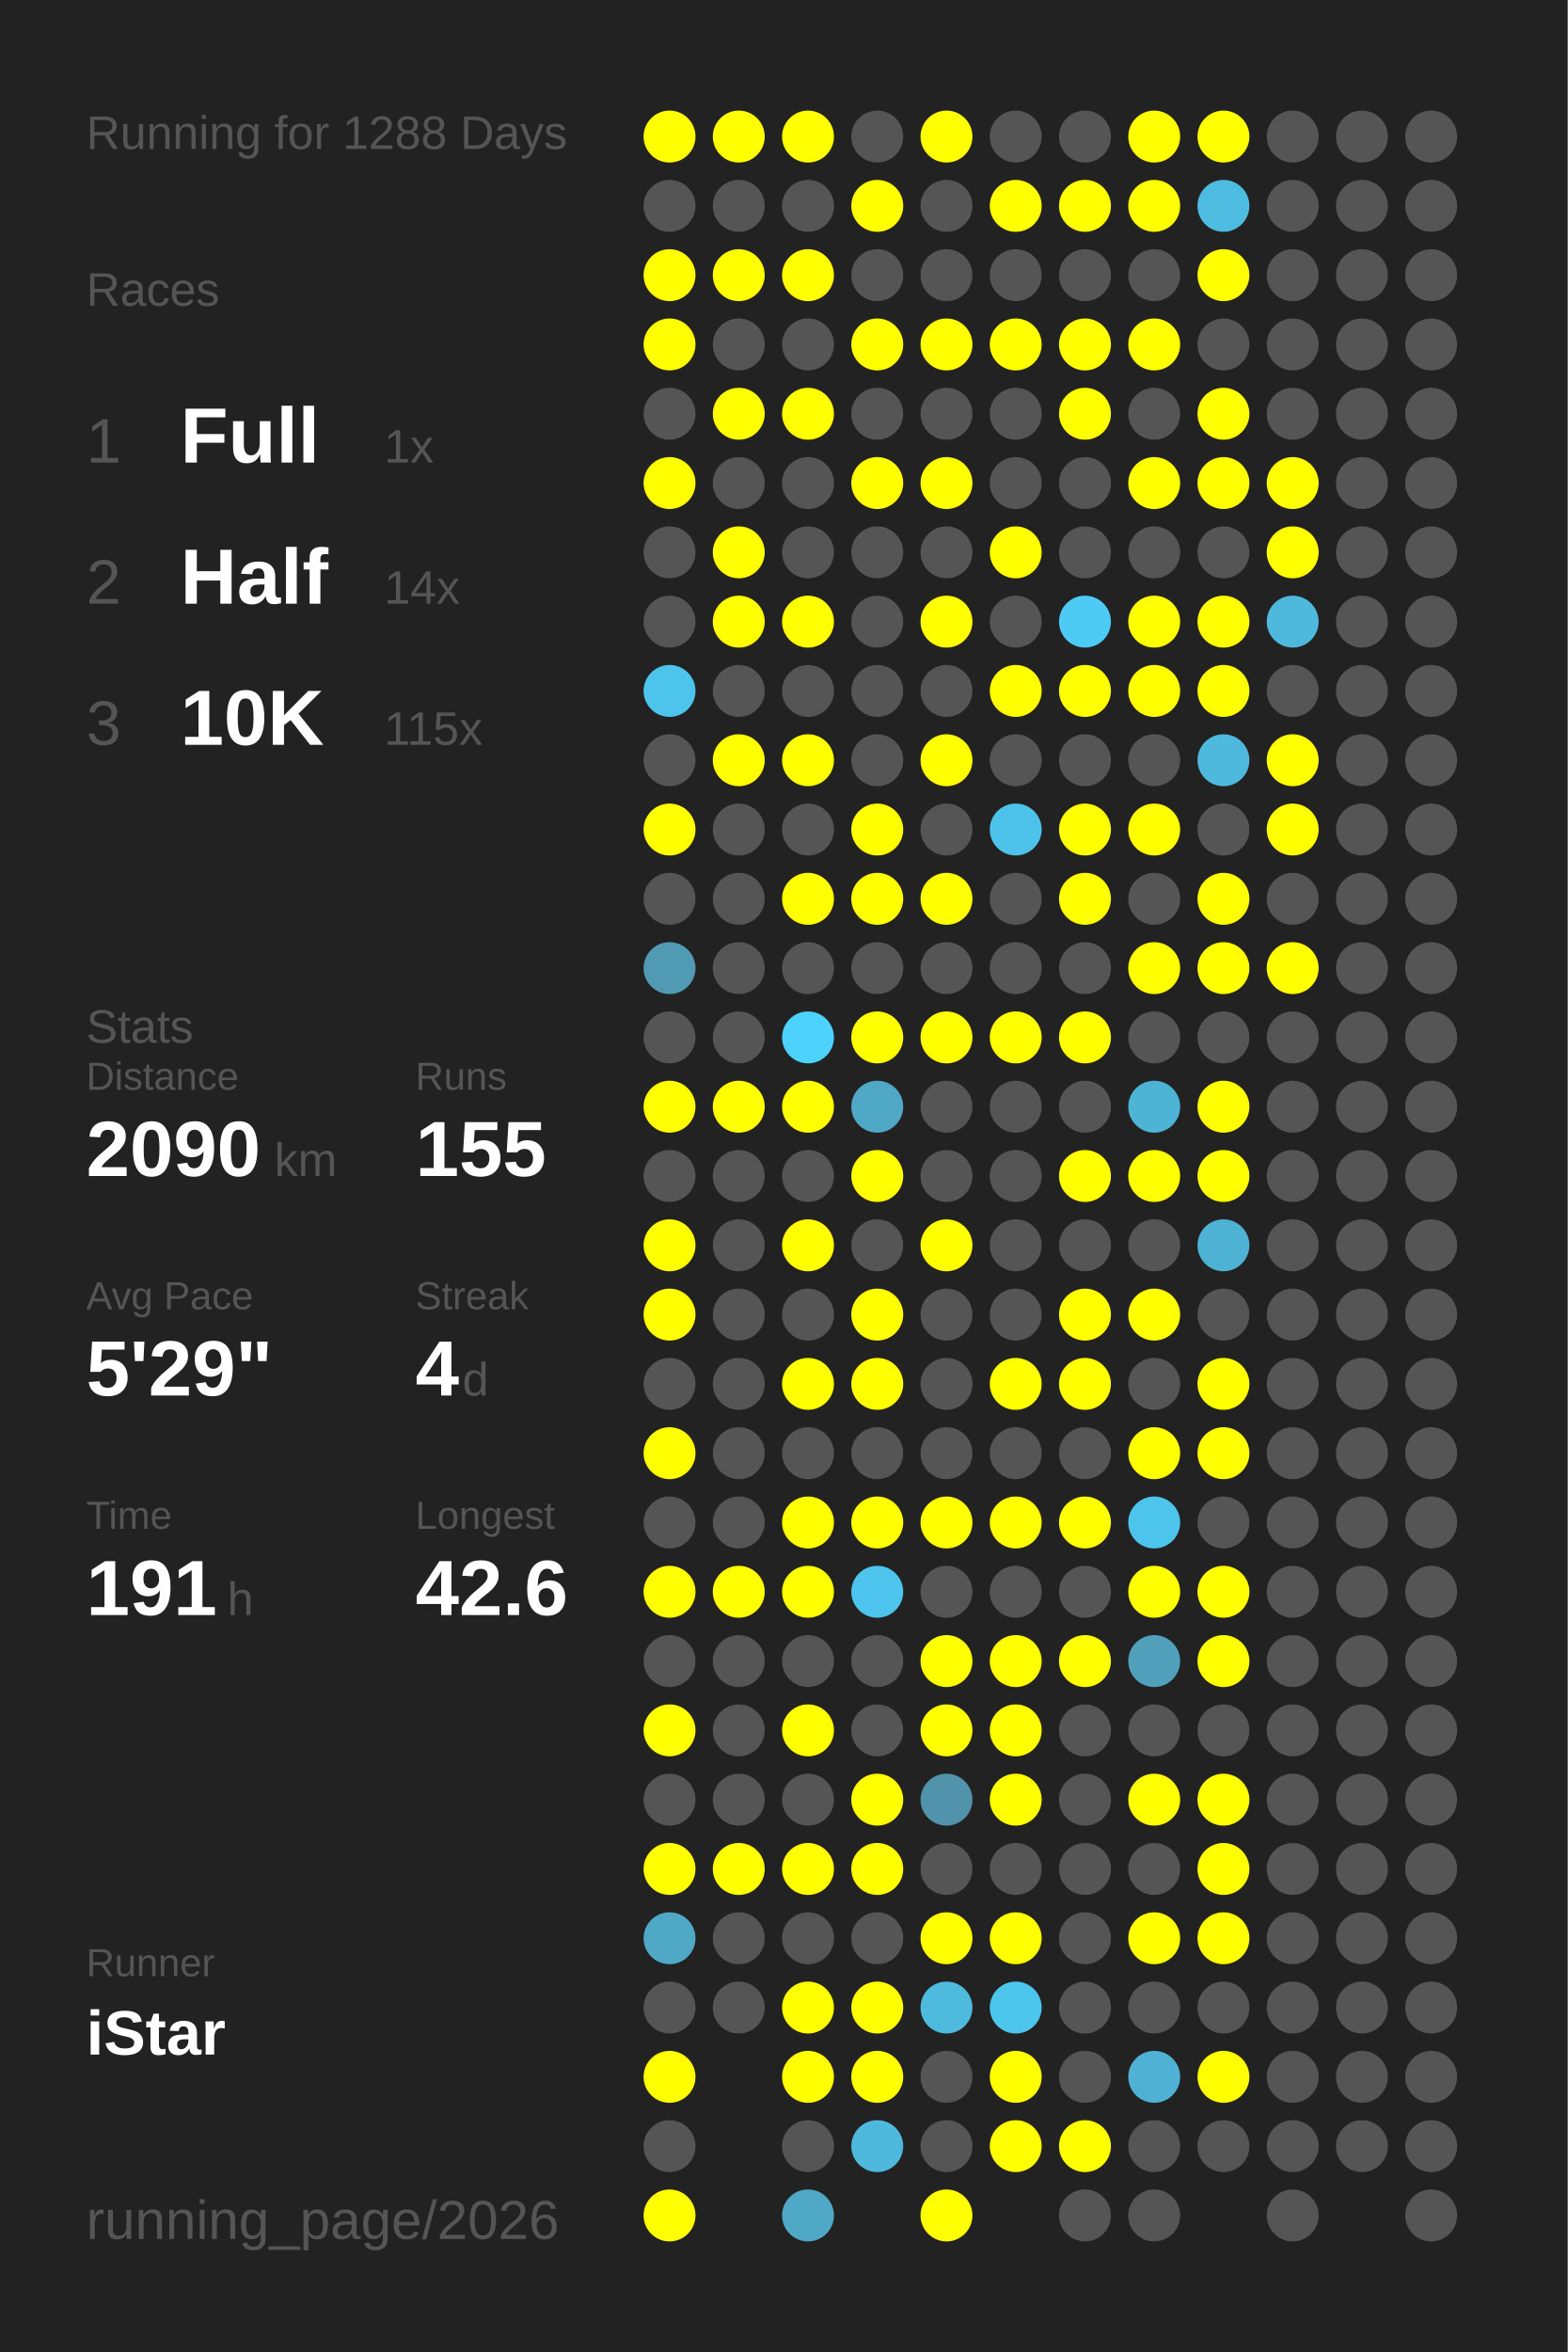
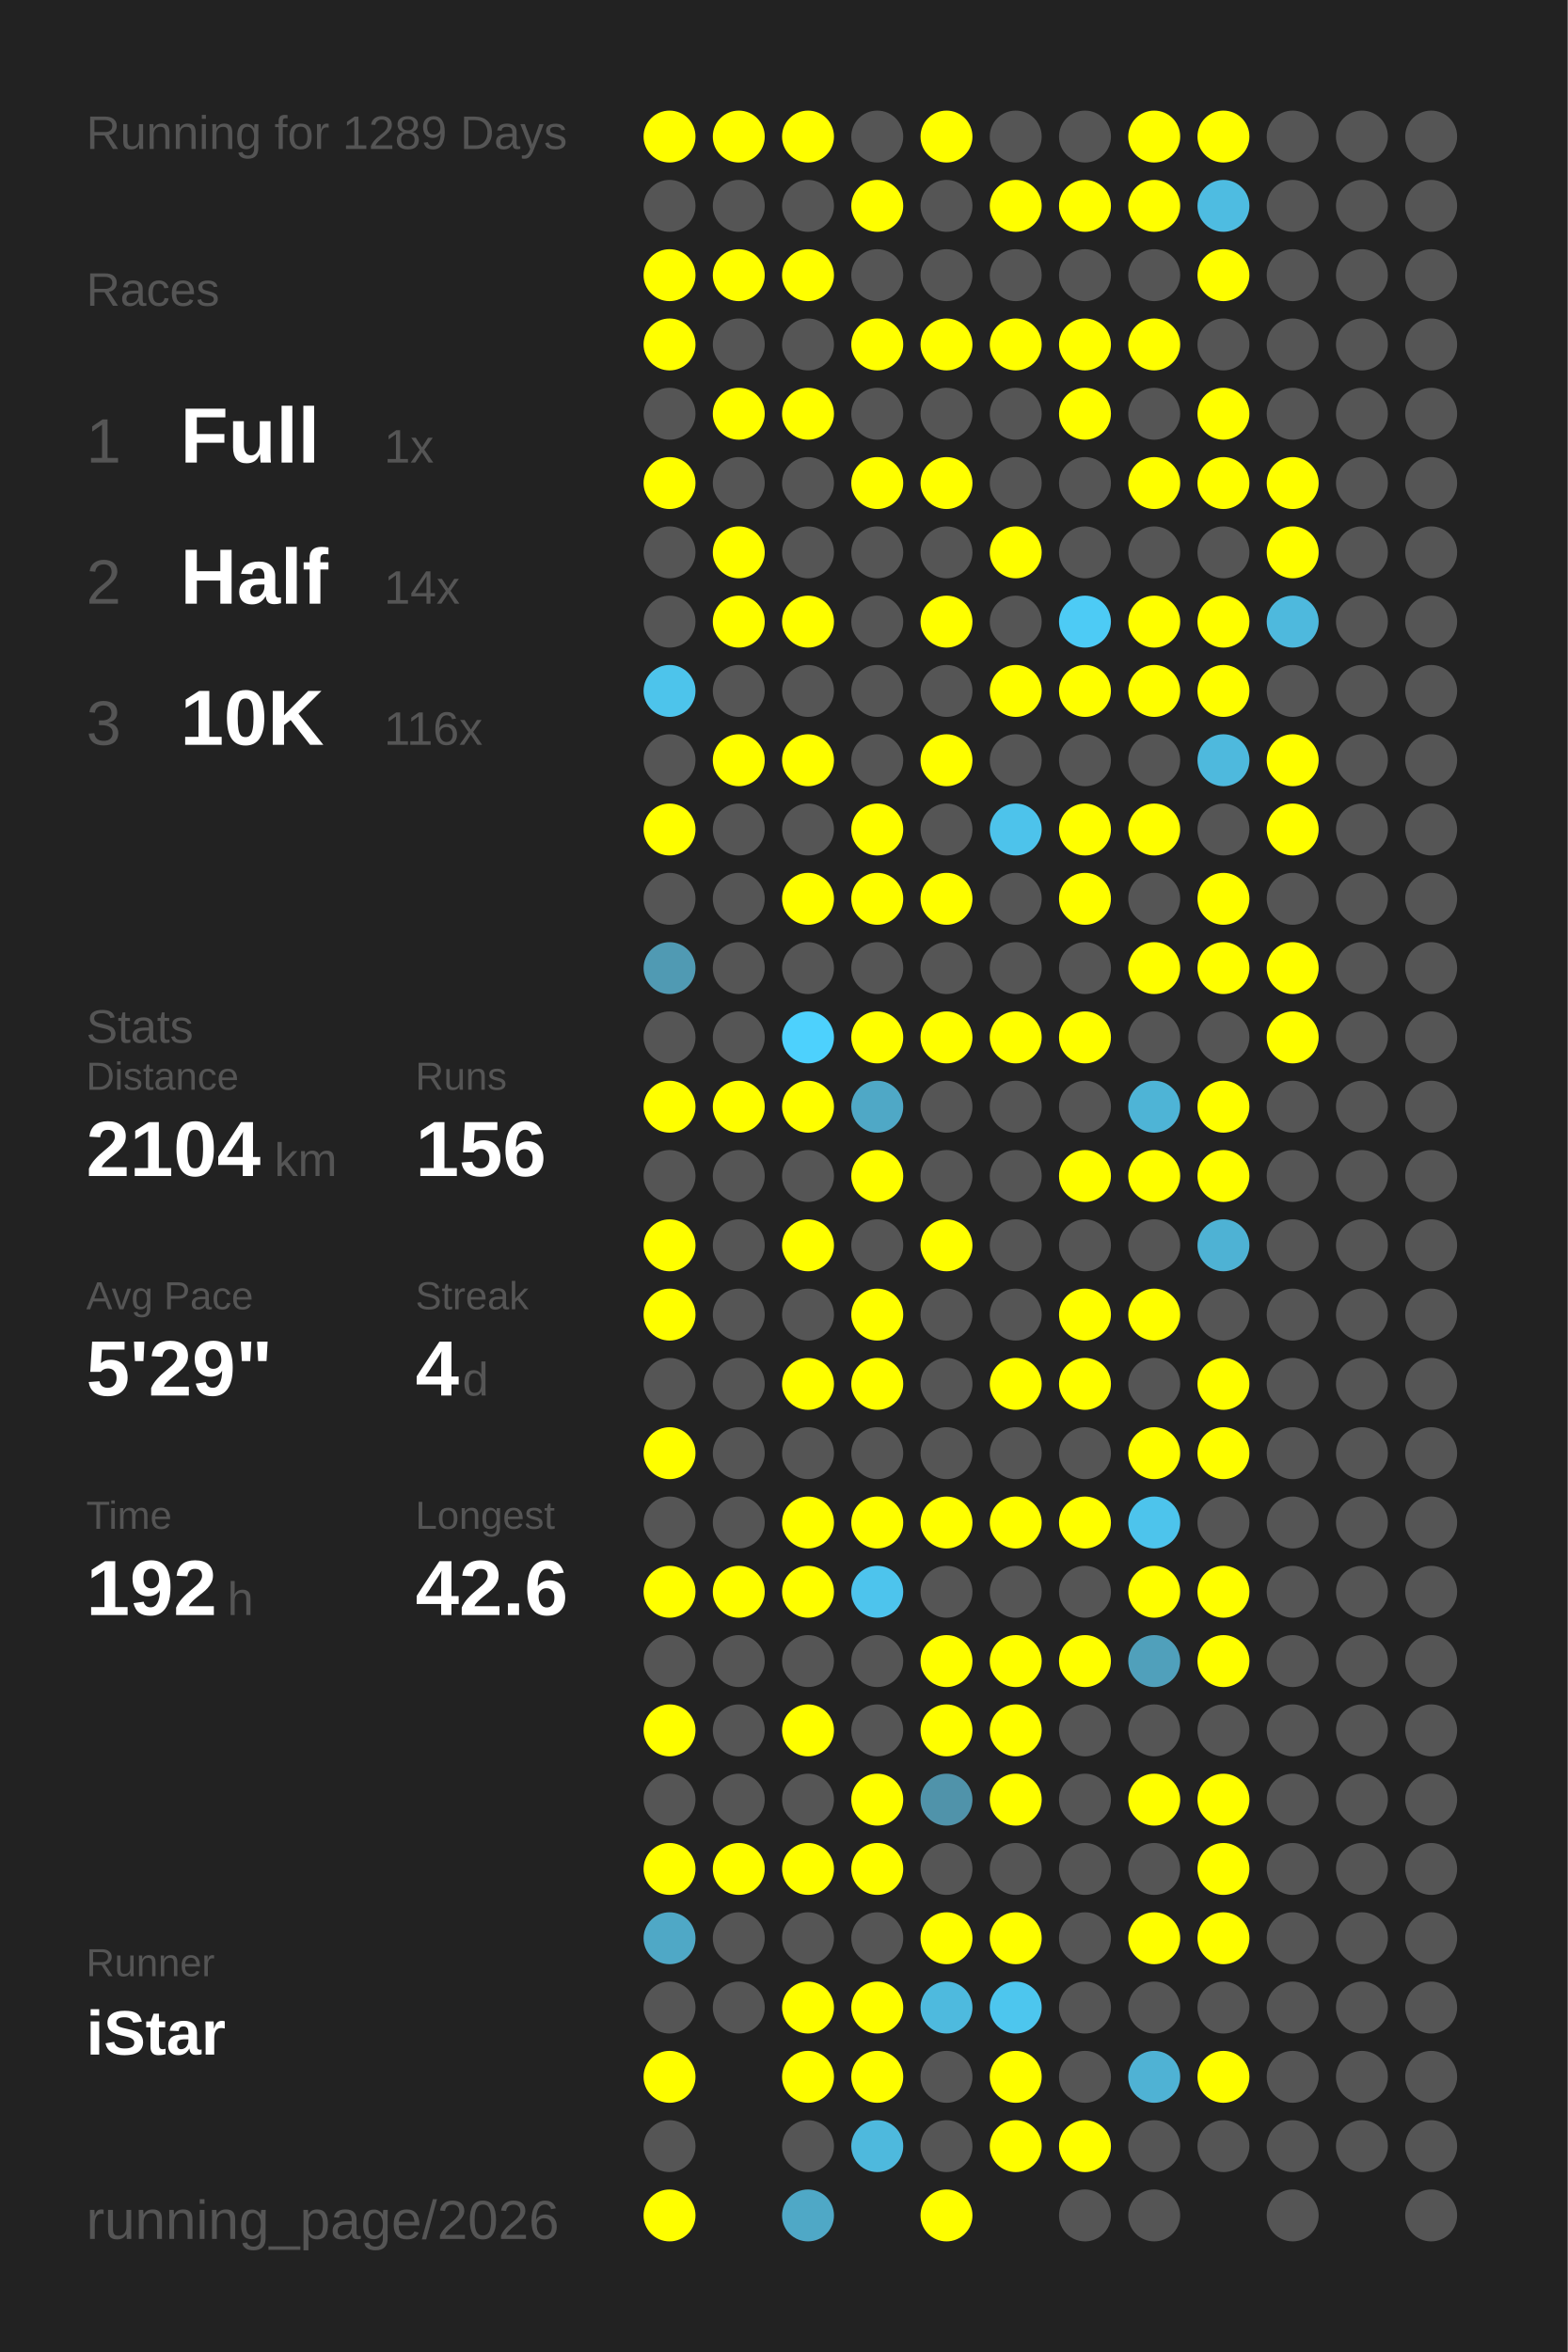
<svg xmlns="http://www.w3.org/2000/svg" baseProfile="full" height="300mm" version="1.1" viewBox="0,0,200,300" width="200mm">
  <defs />
  <rect fill="#222222" height="300" width="200" x="0" y="0" />
-   <text fill="#555555" style="font-size:6px; font-family:Arial;" x="11" y="19">Running for 1288 Days</text>
+   <text fill="#555555" style="font-size:6px; font-family:Arial;" x="11" y="19">Running for 1289 Days</text>
  <text fill="#555555" style="font-size:6px; font-family:Arial;" x="11" y="39">Races</text>
  <text fill="#555555" style="font-size:8px; font-family:Arial;" x="11" y="59">1</text>
  <text fill="#FFFFFF" style="font-size:10px; font-family:Arial; font-weight:bold;" x="23" y="59">Full</text>
  <text fill="#555555" style="font-size:6px; font-family:Arial;" x="49" y="59">1x</text>
  <text fill="#555555" style="font-size:8px; font-family:Arial;" x="11" y="77">2</text>
  <text fill="#FFFFFF" style="font-size:10px; font-family:Arial; font-weight:bold;" x="23" y="77">Half</text>
  <text fill="#555555" style="font-size:6px; font-family:Arial;" x="49" y="77">14x</text>
  <text fill="#555555" style="font-size:8px; font-family:Arial;" x="11" y="95">3</text>
  <text fill="#FFFFFF" style="font-size:10px; font-family:Arial; font-weight:bold;" x="23" y="95">10K</text>
-   <text fill="#555555" style="font-size:6px; font-family:Arial;" x="49" y="95">115x</text>
+   <text fill="#555555" style="font-size:6px; font-family:Arial;" x="49" y="95">116x</text>
  <text fill="#555555" style="font-size:6px; font-family:Arial;" x="11" y="133">Stats</text>
  <text fill="#555555" style="font-size:5px; font-family:Arial;" x="11" y="139">Distance</text>
-   <text fill="#FFFFFF" style="font-size:10px; font-family:Arial; font-weight:bold;" x="11" y="150">2090</text>
+   <text fill="#FFFFFF" style="font-size:10px; font-family:Arial; font-weight:bold;" x="11" y="150">2104</text>
  <text fill="#555555" style="font-size:6px; font-family:Arial;" x="35" y="150">km</text>
  <text fill="#555555" style="font-size:5px; font-family:Arial;" x="53" y="139">Runs</text>
-   <text fill="#FFFFFF" style="font-size:10px; font-family:Arial; font-weight:bold;" x="53" y="150">155</text>
+   <text fill="#FFFFFF" style="font-size:10px; font-family:Arial; font-weight:bold;" x="53" y="150">156</text>
  <text fill="#555555" style="font-size:5px; font-family:Arial;" x="11" y="167">Avg Pace</text>
  <text fill="#FFFFFF" style="font-size:10px; font-family:Arial; font-weight:bold;" x="11" y="178">5'29"</text>
  <text fill="#555555" style="font-size:5px; font-family:Arial;" x="53" y="167">Streak</text>
  <text fill="#FFFFFF" style="font-size:10px; font-family:Arial; font-weight:bold;" x="53" y="178">4</text>
  <text fill="#555555" style="font-size:6px; font-family:Arial;" x="59" y="178">d</text>
  <text fill="#555555" style="font-size:5px; font-family:Arial;" x="11" y="195">Time</text>
-   <text fill="#FFFFFF" style="font-size:10px; font-family:Arial; font-weight:bold;" x="11" y="206">191</text>
+   <text fill="#FFFFFF" style="font-size:10px; font-family:Arial; font-weight:bold;" x="11" y="206">192</text>
  <text fill="#555555" style="font-size:6px; font-family:Arial;" x="29" y="206">h</text>
  <text fill="#555555" style="font-size:5px; font-family:Arial;" x="53" y="195">Longest</text>
  <text fill="#FFFFFF" style="font-size:10px; font-family:Arial; font-weight:bold;" x="53" y="206">42.6</text>
  <text fill="#555555" style="font-size:5px; font-family:Arial;" x="11" y="252.065">Runner</text>
  <text fill="#FFFFFF" style="font-size:8px; font-family:Arial; font-weight:bold;" x="11" y="262.065">iStar</text>
  <text fill="#555555" style="font-size:7px; font-family:Arial;" x="11" y="285.581">running_page/2026</text>
  <circle cx="85.417" cy="17.419" fill="#FFFF00" r="3.312" />
  <circle cx="85.417" cy="26.258" fill="#555555" r="3.312" />
  <circle cx="85.417" cy="35.097" fill="#FFFF00" r="3.312" />
  <circle cx="85.417" cy="43.935" fill="#FFFF00" r="3.312" />
  <circle cx="85.417" cy="52.774" fill="#555555" r="3.312" />
  <circle cx="85.417" cy="61.613" fill="#FFFF00" r="3.312" />
  <circle cx="85.417" cy="70.452" fill="#555555" r="3.312" />
  <circle cx="85.417" cy="79.29" fill="#555555" r="3.312" />
  <circle cx="85.417" cy="88.129" fill="#4dc4eb" r="3.312" />
  <circle cx="85.417" cy="96.968" fill="#555555" r="3.312" />
  <circle cx="85.417" cy="105.806" fill="#FFFF00" r="3.312" />
  <circle cx="85.417" cy="114.645" fill="#555555" r="3.312" />
  <circle cx="85.417" cy="123.484" fill="#509ab3" r="3.312" />
  <circle cx="85.417" cy="132.323" fill="#555555" r="3.312" />
  <circle cx="85.417" cy="141.161" fill="#FFFF00" r="3.312" />
  <circle cx="85.417" cy="150" fill="#555555" r="3.312" />
  <circle cx="85.417" cy="158.839" fill="#FFFF00" r="3.312" />
  <circle cx="85.417" cy="167.677" fill="#FFFF00" r="3.312" />
  <circle cx="85.417" cy="176.516" fill="#555555" r="3.312" />
  <circle cx="85.417" cy="185.355" fill="#FFFF00" r="3.312" />
  <circle cx="85.417" cy="194.194" fill="#555555" r="3.312" />
  <circle cx="85.417" cy="203.032" fill="#FFFF00" r="3.312" />
  <circle cx="85.417" cy="211.871" fill="#555555" r="3.312" />
  <circle cx="85.417" cy="220.71" fill="#FFFF00" r="3.312" />
  <circle cx="85.417" cy="229.548" fill="#555555" r="3.312" />
  <circle cx="85.417" cy="238.387" fill="#FFFF00" r="3.312" />
  <circle cx="85.417" cy="247.226" fill="#4fa8c6" r="3.312" />
  <circle cx="85.417" cy="256.065" fill="#555555" r="3.312" />
  <circle cx="85.417" cy="264.903" fill="#FFFF00" r="3.312" />
  <circle cx="85.417" cy="273.742" fill="#555555" r="3.312" />
  <circle cx="85.417" cy="282.581" fill="#FFFF00" r="3.312" />
  <circle cx="94.25" cy="17.419" fill="#FFFF00" r="3.312" />
  <circle cx="94.25" cy="26.258" fill="#555555" r="3.312" />
  <circle cx="94.25" cy="35.097" fill="#FFFF00" r="3.312" />
  <circle cx="94.25" cy="43.935" fill="#555555" r="3.312" />
  <circle cx="94.25" cy="52.774" fill="#FFFF00" r="3.312" />
  <circle cx="94.25" cy="61.613" fill="#555555" r="3.312" />
  <circle cx="94.25" cy="70.452" fill="#FFFF00" r="3.312" />
  <circle cx="94.25" cy="79.29" fill="#FFFF00" r="3.312" />
  <circle cx="94.25" cy="88.129" fill="#555555" r="3.312" />
  <circle cx="94.25" cy="96.968" fill="#FFFF00" r="3.312" />
  <circle cx="94.25" cy="105.806" fill="#555555" r="3.312" />
  <circle cx="94.25" cy="114.645" fill="#555555" r="3.312" />
  <circle cx="94.25" cy="123.484" fill="#555555" r="3.312" />
  <circle cx="94.25" cy="132.323" fill="#555555" r="3.312" />
  <circle cx="94.25" cy="141.161" fill="#FFFF00" r="3.312" />
  <circle cx="94.25" cy="150" fill="#555555" r="3.312" />
  <circle cx="94.25" cy="158.839" fill="#555555" r="3.312" />
  <circle cx="94.25" cy="167.677" fill="#555555" r="3.312" />
  <circle cx="94.25" cy="176.516" fill="#555555" r="3.312" />
  <circle cx="94.25" cy="185.355" fill="#555555" r="3.312" />
  <circle cx="94.25" cy="194.194" fill="#555555" r="3.312" />
  <circle cx="94.25" cy="203.032" fill="#FFFF00" r="3.312" />
  <circle cx="94.25" cy="211.871" fill="#555555" r="3.312" />
  <circle cx="94.25" cy="220.71" fill="#555555" r="3.312" />
  <circle cx="94.25" cy="229.548" fill="#555555" r="3.312" />
  <circle cx="94.25" cy="238.387" fill="#FFFF00" r="3.312" />
  <circle cx="94.25" cy="247.226" fill="#555555" r="3.312" />
  <circle cx="94.25" cy="256.065" fill="#555555" r="3.312" />
  <circle cx="103.083" cy="17.419" fill="#FFFF00" r="3.312" />
  <circle cx="103.083" cy="26.258" fill="#555555" r="3.312" />
  <circle cx="103.083" cy="35.097" fill="#FFFF00" r="3.312" />
  <circle cx="103.083" cy="43.935" fill="#555555" r="3.312" />
  <circle cx="103.083" cy="52.774" fill="#FFFF00" r="3.312" />
  <circle cx="103.083" cy="61.613" fill="#555555" r="3.312" />
  <circle cx="103.083" cy="70.452" fill="#555555" r="3.312" />
  <circle cx="103.083" cy="79.29" fill="#FFFF00" r="3.312" />
  <circle cx="103.083" cy="88.129" fill="#555555" r="3.312" />
  <circle cx="103.083" cy="96.968" fill="#FFFF00" r="3.312" />
  <circle cx="103.083" cy="105.806" fill="#555555" r="3.312" />
  <circle cx="103.083" cy="114.645" fill="#FFFF00" r="3.312" />
  <circle cx="103.083" cy="123.484" fill="#555555" r="3.312" />
  <circle cx="103.083" cy="132.323" fill="#4dd1fd" r="3.312" />
  <circle cx="103.083" cy="141.161" fill="#FFFF00" r="3.312" />
  <circle cx="103.083" cy="150" fill="#555555" r="3.312" />
  <circle cx="103.083" cy="158.839" fill="#FFFF00" r="3.312" />
  <circle cx="103.083" cy="167.677" fill="#555555" r="3.312" />
  <circle cx="103.083" cy="176.516" fill="#FFFF00" r="3.312" />
  <circle cx="103.083" cy="185.355" fill="#555555" r="3.312" />
  <circle cx="103.083" cy="194.194" fill="#FFFF00" r="3.312" />
  <circle cx="103.083" cy="203.032" fill="#FFFF00" r="3.312" />
  <circle cx="103.083" cy="211.871" fill="#555555" r="3.312" />
  <circle cx="103.083" cy="220.71" fill="#FFFF00" r="3.312" />
  <circle cx="103.083" cy="229.548" fill="#555555" r="3.312" />
  <circle cx="103.083" cy="238.387" fill="#FFFF00" r="3.312" />
  <circle cx="103.083" cy="247.226" fill="#555555" r="3.312" />
  <circle cx="103.083" cy="256.065" fill="#FFFF00" r="3.312" />
  <circle cx="103.083" cy="264.903" fill="#FFFF00" r="3.312" />
  <circle cx="103.083" cy="273.742" fill="#555555" r="3.312" />
  <circle cx="103.083" cy="282.581" fill="#4fa8c6" r="3.312" />
  <circle cx="111.917" cy="17.419" fill="#555555" r="3.312" />
  <circle cx="111.917" cy="26.258" fill="#FFFF00" r="3.312" />
  <circle cx="111.917" cy="35.097" fill="#555555" r="3.312" />
  <circle cx="111.917" cy="43.935" fill="#FFFF00" r="3.312" />
  <circle cx="111.917" cy="52.774" fill="#555555" r="3.312" />
  <circle cx="111.917" cy="61.613" fill="#FFFF00" r="3.312" />
  <circle cx="111.917" cy="70.452" fill="#555555" r="3.312" />
  <circle cx="111.917" cy="79.29" fill="#555555" r="3.312" />
  <circle cx="111.917" cy="88.129" fill="#555555" r="3.312" />
  <circle cx="111.917" cy="96.968" fill="#555555" r="3.312" />
  <circle cx="111.917" cy="105.806" fill="#FFFF00" r="3.312" />
  <circle cx="111.917" cy="114.645" fill="#FFFF00" r="3.312" />
  <circle cx="111.917" cy="123.484" fill="#555555" r="3.312" />
  <circle cx="111.917" cy="132.323" fill="#FFFF00" r="3.312" />
  <circle cx="111.917" cy="141.161" fill="#4fa8c6" r="3.312" />
  <circle cx="111.917" cy="150" fill="#FFFF00" r="3.312" />
  <circle cx="111.917" cy="158.839" fill="#555555" r="3.312" />
  <circle cx="111.917" cy="167.677" fill="#FFFF00" r="3.312" />
  <circle cx="111.917" cy="176.516" fill="#FFFF00" r="3.312" />
  <circle cx="111.917" cy="185.355" fill="#555555" r="3.312" />
  <circle cx="111.917" cy="194.194" fill="#FFFF00" r="3.312" />
  <circle cx="111.917" cy="203.032" fill="#4dc4ed" r="3.312" />
  <circle cx="111.917" cy="211.871" fill="#555555" r="3.312" />
  <circle cx="111.917" cy="220.71" fill="#555555" r="3.312" />
  <circle cx="111.917" cy="229.548" fill="#FFFF00" r="3.312" />
  <circle cx="111.917" cy="238.387" fill="#FFFF00" r="3.312" />
  <circle cx="111.917" cy="247.226" fill="#555555" r="3.312" />
  <circle cx="111.917" cy="256.065" fill="#FFFF00" r="3.312" />
  <circle cx="111.917" cy="264.903" fill="#FFFF00" r="3.312" />
  <circle cx="111.917" cy="273.742" fill="#4eb9dd" r="3.312" />
  <circle cx="120.75" cy="17.419" fill="#FFFF00" r="3.312" />
  <circle cx="120.75" cy="26.258" fill="#555555" r="3.312" />
  <circle cx="120.75" cy="35.097" fill="#555555" r="3.312" />
  <circle cx="120.75" cy="43.935" fill="#FFFF00" r="3.312" />
  <circle cx="120.75" cy="52.774" fill="#555555" r="3.312" />
  <circle cx="120.75" cy="61.613" fill="#FFFF00" r="3.312" />
  <circle cx="120.75" cy="70.452" fill="#555555" r="3.312" />
  <circle cx="120.75" cy="79.29" fill="#FFFF00" r="3.312" />
  <circle cx="120.75" cy="88.129" fill="#555555" r="3.312" />
  <circle cx="120.75" cy="96.968" fill="#FFFF00" r="3.312" />
  <circle cx="120.75" cy="105.806" fill="#555555" r="3.312" />
  <circle cx="120.75" cy="114.645" fill="#FFFF00" r="3.312" />
  <circle cx="120.75" cy="123.484" fill="#555555" r="3.312" />
  <circle cx="120.75" cy="132.323" fill="#FFFF00" r="3.312" />
  <circle cx="120.75" cy="141.161" fill="#555555" r="3.312" />
  <circle cx="120.75" cy="150" fill="#555555" r="3.312" />
  <circle cx="120.75" cy="158.839" fill="#FFFF00" r="3.312" />
  <circle cx="120.75" cy="167.677" fill="#555555" r="3.312" />
  <circle cx="120.75" cy="176.516" fill="#555555" r="3.312" />
  <circle cx="120.75" cy="185.355" fill="#555555" r="3.312" />
  <circle cx="120.75" cy="194.194" fill="#FFFF00" r="3.312" />
  <circle cx="120.75" cy="203.032" fill="#555555" r="3.312" />
  <circle cx="120.75" cy="211.871" fill="#FFFF00" r="3.312" />
  <circle cx="120.75" cy="220.71" fill="#FFFF00" r="3.312" />
  <circle cx="120.75" cy="229.548" fill="#5093aa" r="3.312" />
  <circle cx="120.75" cy="238.387" fill="#555555" r="3.312" />
  <circle cx="120.75" cy="247.226" fill="#FFFF00" r="3.312" />
  <circle cx="120.75" cy="256.065" fill="#4ebade" r="3.312" />
  <circle cx="120.75" cy="264.903" fill="#555555" r="3.312" />
  <circle cx="120.75" cy="273.742" fill="#555555" r="3.312" />
  <circle cx="120.75" cy="282.581" fill="#FFFF00" r="3.312" />
  <circle cx="129.583" cy="17.419" fill="#555555" r="3.312" />
  <circle cx="129.583" cy="26.258" fill="#FFFF00" r="3.312" />
  <circle cx="129.583" cy="35.097" fill="#555555" r="3.312" />
  <circle cx="129.583" cy="43.935" fill="#FFFF00" r="3.312" />
  <circle cx="129.583" cy="52.774" fill="#555555" r="3.312" />
  <circle cx="129.583" cy="61.613" fill="#555555" r="3.312" />
  <circle cx="129.583" cy="70.452" fill="#FFFF00" r="3.312" />
  <circle cx="129.583" cy="79.29" fill="#555555" r="3.312" />
  <circle cx="129.583" cy="88.129" fill="#FFFF00" r="3.312" />
  <circle cx="129.583" cy="96.968" fill="#555555" r="3.312" />
  <circle cx="129.583" cy="105.806" fill="#4dc3eb" r="3.312" />
  <circle cx="129.583" cy="114.645" fill="#555555" r="3.312" />
  <circle cx="129.583" cy="123.484" fill="#555555" r="3.312" />
  <circle cx="129.583" cy="132.323" fill="#FFFF00" r="3.312" />
  <circle cx="129.583" cy="141.161" fill="#555555" r="3.312" />
  <circle cx="129.583" cy="150" fill="#555555" r="3.312" />
  <circle cx="129.583" cy="158.839" fill="#555555" r="3.312" />
  <circle cx="129.583" cy="167.677" fill="#555555" r="3.312" />
  <circle cx="129.583" cy="176.516" fill="#FFFF00" r="3.312" />
  <circle cx="129.583" cy="185.355" fill="#555555" r="3.312" />
  <circle cx="129.583" cy="194.194" fill="#FFFF00" r="3.312" />
  <circle cx="129.583" cy="203.032" fill="#555555" r="3.312" />
  <circle cx="129.583" cy="211.871" fill="#FFFF00" r="3.312" />
  <circle cx="129.583" cy="220.71" fill="#FFFF00" r="3.312" />
  <circle cx="129.583" cy="229.548" fill="#FFFF00" r="3.312" />
  <circle cx="129.583" cy="238.387" fill="#555555" r="3.312" />
  <circle cx="129.583" cy="247.226" fill="#FFFF00" r="3.312" />
  <circle cx="129.583" cy="256.065" fill="#4dc6ee" r="3.312" />
  <circle cx="129.583" cy="264.903" fill="#FFFF00" r="3.312" />
  <circle cx="129.583" cy="273.742" fill="#FFFF00" r="3.312" />
  <circle cx="138.417" cy="17.419" fill="#555555" r="3.312" />
  <circle cx="138.417" cy="26.258" fill="#FFFF00" r="3.312" />
  <circle cx="138.417" cy="35.097" fill="#555555" r="3.312" />
  <circle cx="138.417" cy="43.935" fill="#FFFF00" r="3.312" />
  <circle cx="138.417" cy="52.774" fill="#FFFF00" r="3.312" />
  <circle cx="138.417" cy="61.613" fill="#555555" r="3.312" />
  <circle cx="138.417" cy="70.452" fill="#555555" r="3.312" />
  <circle cx="138.417" cy="79.29" fill="#4dcbf5" r="3.312" />
  <circle cx="138.417" cy="88.129" fill="#FFFF00" r="3.312" />
  <circle cx="138.417" cy="96.968" fill="#555555" r="3.312" />
  <circle cx="138.417" cy="105.806" fill="#FFFF00" r="3.312" />
  <circle cx="138.417" cy="114.645" fill="#FFFF00" r="3.312" />
  <circle cx="138.417" cy="123.484" fill="#555555" r="3.312" />
  <circle cx="138.417" cy="132.323" fill="#FFFF00" r="3.312" />
  <circle cx="138.417" cy="141.161" fill="#555555" r="3.312" />
  <circle cx="138.417" cy="150" fill="#FFFF00" r="3.312" />
  <circle cx="138.417" cy="158.839" fill="#555555" r="3.312" />
  <circle cx="138.417" cy="167.677" fill="#FFFF00" r="3.312" />
  <circle cx="138.417" cy="176.516" fill="#FFFF00" r="3.312" />
  <circle cx="138.417" cy="185.355" fill="#555555" r="3.312" />
  <circle cx="138.417" cy="194.194" fill="#FFFF00" r="3.312" />
  <circle cx="138.417" cy="203.032" fill="#555555" r="3.312" />
  <circle cx="138.417" cy="211.871" fill="#FFFF00" r="3.312" />
  <circle cx="138.417" cy="220.71" fill="#555555" r="3.312" />
  <circle cx="138.417" cy="229.548" fill="#555555" r="3.312" />
  <circle cx="138.417" cy="238.387" fill="#555555" r="3.312" />
  <circle cx="138.417" cy="247.226" fill="#555555" r="3.312" />
  <circle cx="138.417" cy="256.065" fill="#555555" r="3.312" />
  <circle cx="138.417" cy="264.903" fill="#555555" r="3.312" />
  <circle cx="138.417" cy="273.742" fill="#FFFF00" r="3.312" />
  <circle cx="138.417" cy="282.581" fill="#555555" r="3.312" />
  <circle cx="147.25" cy="17.419" fill="#FFFF00" r="3.312" />
  <circle cx="147.25" cy="26.258" fill="#FFFF00" r="3.312" />
  <circle cx="147.25" cy="35.097" fill="#555555" r="3.312" />
  <circle cx="147.25" cy="43.935" fill="#FFFF00" r="3.312" />
  <circle cx="147.25" cy="52.774" fill="#555555" r="3.312" />
  <circle cx="147.25" cy="61.613" fill="#FFFF00" r="3.312" />
  <circle cx="147.25" cy="70.452" fill="#555555" r="3.312" />
  <circle cx="147.25" cy="79.29" fill="#FFFF00" r="3.312" />
  <circle cx="147.25" cy="88.129" fill="#FFFF00" r="3.312" />
  <circle cx="147.25" cy="96.968" fill="#555555" r="3.312" />
  <circle cx="147.25" cy="105.806" fill="#FFFF00" r="3.312" />
  <circle cx="147.25" cy="114.645" fill="#555555" r="3.312" />
  <circle cx="147.25" cy="123.484" fill="#FFFF00" r="3.312" />
  <circle cx="147.25" cy="132.323" fill="#555555" r="3.312" />
  <circle cx="147.25" cy="141.161" fill="#4eb4d6" r="3.312" />
  <circle cx="147.25" cy="150" fill="#FFFF00" r="3.312" />
  <circle cx="147.25" cy="158.839" fill="#555555" r="3.312" />
  <circle cx="147.25" cy="167.677" fill="#FFFF00" r="3.312" />
  <circle cx="147.25" cy="176.516" fill="#555555" r="3.312" />
  <circle cx="147.25" cy="185.355" fill="#FFFF00" r="3.312" />
  <circle cx="147.25" cy="194.194" fill="#4dc4ec" r="3.312" />
  <circle cx="147.25" cy="203.032" fill="#FFFF00" r="3.312" />
  <circle cx="147.25" cy="211.871" fill="#50a0bb" r="3.312" />
  <circle cx="147.25" cy="220.71" fill="#555555" r="3.312" />
  <circle cx="147.25" cy="229.548" fill="#FFFF00" r="3.312" />
  <circle cx="147.25" cy="238.387" fill="#555555" r="3.312" />
  <circle cx="147.25" cy="247.226" fill="#FFFF00" r="3.312" />
  <circle cx="147.25" cy="256.065" fill="#555555" r="3.312" />
  <circle cx="147.25" cy="264.903" fill="#4fb2d4" r="3.312" />
  <circle cx="147.25" cy="273.742" fill="#555555" r="3.312" />
  <circle cx="147.25" cy="282.581" fill="#555555" r="3.312" />
  <circle cx="156.083" cy="17.419" fill="#FFFF00" r="3.312" />
  <circle cx="156.083" cy="26.258" fill="#4ebce1" r="3.312" />
  <circle cx="156.083" cy="35.097" fill="#FFFF00" r="3.312" />
  <circle cx="156.083" cy="43.935" fill="#555555" r="3.312" />
  <circle cx="156.083" cy="52.774" fill="#FFFF00" r="3.312" />
  <circle cx="156.083" cy="61.613" fill="#FFFF00" r="3.312" />
  <circle cx="156.083" cy="70.452" fill="#555555" r="3.312" />
  <circle cx="156.083" cy="79.29" fill="#FFFF00" r="3.312" />
  <circle cx="156.083" cy="88.129" fill="#FFFF00" r="3.312" />
  <circle cx="156.083" cy="96.968" fill="#4eb9dd" r="3.312" />
  <circle cx="156.083" cy="105.806" fill="#555555" r="3.312" />
  <circle cx="156.083" cy="114.645" fill="#FFFF00" r="3.312" />
  <circle cx="156.083" cy="123.484" fill="#FFFF00" r="3.312" />
  <circle cx="156.083" cy="132.323" fill="#555555" r="3.312" />
  <circle cx="156.083" cy="141.161" fill="#FFFF00" r="3.312" />
  <circle cx="156.083" cy="150" fill="#FFFF00" r="3.312" />
  <circle cx="156.083" cy="158.839" fill="#4eb2d4" r="3.312" />
  <circle cx="156.083" cy="167.677" fill="#555555" r="3.312" />
  <circle cx="156.083" cy="176.516" fill="#FFFF00" r="3.312" />
  <circle cx="156.083" cy="185.355" fill="#FFFF00" r="3.312" />
  <circle cx="156.083" cy="194.194" fill="#555555" r="3.312" />
  <circle cx="156.083" cy="203.032" fill="#FFFF00" r="3.312" />
  <circle cx="156.083" cy="211.871" fill="#FFFF00" r="3.312" />
  <circle cx="156.083" cy="220.71" fill="#555555" r="3.312" />
  <circle cx="156.083" cy="229.548" fill="#FFFF00" r="3.312" />
  <circle cx="156.083" cy="238.387" fill="#FFFF00" r="3.312" />
  <circle cx="156.083" cy="247.226" fill="#FFFF00" r="3.312" />
  <circle cx="156.083" cy="256.065" fill="#555555" r="3.312" />
  <circle cx="156.083" cy="264.903" fill="#FFFF00" r="3.312" />
  <circle cx="156.083" cy="273.742" fill="#555555" r="3.312" />
  <circle cx="164.917" cy="17.419" fill="#555555" r="3.312" />
  <circle cx="164.917" cy="26.258" fill="#555555" r="3.312" />
  <circle cx="164.917" cy="35.097" fill="#555555" r="3.312" />
  <circle cx="164.917" cy="43.935" fill="#555555" r="3.312" />
  <circle cx="164.917" cy="52.774" fill="#555555" r="3.312" />
  <circle cx="164.917" cy="61.613" fill="#FFFF00" r="3.312" />
  <circle cx="164.917" cy="70.452" fill="#FFFF00" r="3.312" />
  <circle cx="164.917" cy="79.29" fill="#4eb9dd" r="3.312" />
  <circle cx="164.917" cy="88.129" fill="#555555" r="3.312" />
  <circle cx="164.917" cy="96.968" fill="#FFFF00" r="3.312" />
  <circle cx="164.917" cy="105.806" fill="#FFFF00" r="3.312" />
  <circle cx="164.917" cy="114.645" fill="#555555" r="3.312" />
  <circle cx="164.917" cy="123.484" fill="#FFFF00" r="3.312" />
-   <circle cx="164.917" cy="132.323" fill="#555555" r="3.312" />
+   <circle cx="164.917" cy="132.323" fill="#FFFF00" r="3.312" />
  <circle cx="164.917" cy="141.161" fill="#555555" r="3.312" />
  <circle cx="164.917" cy="150" fill="#555555" r="3.312" />
  <circle cx="164.917" cy="158.839" fill="#555555" r="3.312" />
  <circle cx="164.917" cy="167.677" fill="#555555" r="3.312" />
  <circle cx="164.917" cy="176.516" fill="#555555" r="3.312" />
  <circle cx="164.917" cy="185.355" fill="#555555" r="3.312" />
  <circle cx="164.917" cy="194.194" fill="#555555" r="3.312" />
  <circle cx="164.917" cy="203.032" fill="#555555" r="3.312" />
  <circle cx="164.917" cy="211.871" fill="#555555" r="3.312" />
  <circle cx="164.917" cy="220.71" fill="#555555" r="3.312" />
  <circle cx="164.917" cy="229.548" fill="#555555" r="3.312" />
  <circle cx="164.917" cy="238.387" fill="#555555" r="3.312" />
  <circle cx="164.917" cy="247.226" fill="#555555" r="3.312" />
  <circle cx="164.917" cy="256.065" fill="#555555" r="3.312" />
  <circle cx="164.917" cy="264.903" fill="#555555" r="3.312" />
  <circle cx="164.917" cy="273.742" fill="#555555" r="3.312" />
  <circle cx="164.917" cy="282.581" fill="#555555" r="3.312" />
  <circle cx="173.75" cy="17.419" fill="#555555" r="3.312" />
  <circle cx="173.75" cy="26.258" fill="#555555" r="3.312" />
  <circle cx="173.75" cy="35.097" fill="#555555" r="3.312" />
  <circle cx="173.75" cy="43.935" fill="#555555" r="3.312" />
  <circle cx="173.75" cy="52.774" fill="#555555" r="3.312" />
  <circle cx="173.75" cy="61.613" fill="#555555" r="3.312" />
  <circle cx="173.75" cy="70.452" fill="#555555" r="3.312" />
  <circle cx="173.75" cy="79.29" fill="#555555" r="3.312" />
  <circle cx="173.75" cy="88.129" fill="#555555" r="3.312" />
  <circle cx="173.75" cy="96.968" fill="#555555" r="3.312" />
  <circle cx="173.75" cy="105.806" fill="#555555" r="3.312" />
  <circle cx="173.75" cy="114.645" fill="#555555" r="3.312" />
  <circle cx="173.75" cy="123.484" fill="#555555" r="3.312" />
  <circle cx="173.75" cy="132.323" fill="#555555" r="3.312" />
  <circle cx="173.75" cy="141.161" fill="#555555" r="3.312" />
  <circle cx="173.75" cy="150" fill="#555555" r="3.312" />
  <circle cx="173.75" cy="158.839" fill="#555555" r="3.312" />
  <circle cx="173.75" cy="167.677" fill="#555555" r="3.312" />
  <circle cx="173.75" cy="176.516" fill="#555555" r="3.312" />
  <circle cx="173.75" cy="185.355" fill="#555555" r="3.312" />
  <circle cx="173.75" cy="194.194" fill="#555555" r="3.312" />
  <circle cx="173.75" cy="203.032" fill="#555555" r="3.312" />
  <circle cx="173.75" cy="211.871" fill="#555555" r="3.312" />
  <circle cx="173.75" cy="220.71" fill="#555555" r="3.312" />
  <circle cx="173.75" cy="229.548" fill="#555555" r="3.312" />
  <circle cx="173.75" cy="238.387" fill="#555555" r="3.312" />
  <circle cx="173.75" cy="247.226" fill="#555555" r="3.312" />
  <circle cx="173.75" cy="256.065" fill="#555555" r="3.312" />
  <circle cx="173.75" cy="264.903" fill="#555555" r="3.312" />
  <circle cx="173.75" cy="273.742" fill="#555555" r="3.312" />
  <circle cx="182.583" cy="17.419" fill="#555555" r="3.312" />
  <circle cx="182.583" cy="26.258" fill="#555555" r="3.312" />
  <circle cx="182.583" cy="35.097" fill="#555555" r="3.312" />
  <circle cx="182.583" cy="43.935" fill="#555555" r="3.312" />
  <circle cx="182.583" cy="52.774" fill="#555555" r="3.312" />
  <circle cx="182.583" cy="61.613" fill="#555555" r="3.312" />
  <circle cx="182.583" cy="70.452" fill="#555555" r="3.312" />
  <circle cx="182.583" cy="79.29" fill="#555555" r="3.312" />
  <circle cx="182.583" cy="88.129" fill="#555555" r="3.312" />
  <circle cx="182.583" cy="96.968" fill="#555555" r="3.312" />
  <circle cx="182.583" cy="105.806" fill="#555555" r="3.312" />
  <circle cx="182.583" cy="114.645" fill="#555555" r="3.312" />
  <circle cx="182.583" cy="123.484" fill="#555555" r="3.312" />
  <circle cx="182.583" cy="132.323" fill="#555555" r="3.312" />
  <circle cx="182.583" cy="141.161" fill="#555555" r="3.312" />
  <circle cx="182.583" cy="150" fill="#555555" r="3.312" />
  <circle cx="182.583" cy="158.839" fill="#555555" r="3.312" />
  <circle cx="182.583" cy="167.677" fill="#555555" r="3.312" />
  <circle cx="182.583" cy="176.516" fill="#555555" r="3.312" />
  <circle cx="182.583" cy="185.355" fill="#555555" r="3.312" />
  <circle cx="182.583" cy="194.194" fill="#555555" r="3.312" />
  <circle cx="182.583" cy="203.032" fill="#555555" r="3.312" />
  <circle cx="182.583" cy="211.871" fill="#555555" r="3.312" />
  <circle cx="182.583" cy="220.71" fill="#555555" r="3.312" />
  <circle cx="182.583" cy="229.548" fill="#555555" r="3.312" />
  <circle cx="182.583" cy="238.387" fill="#555555" r="3.312" />
  <circle cx="182.583" cy="247.226" fill="#555555" r="3.312" />
  <circle cx="182.583" cy="256.065" fill="#555555" r="3.312" />
  <circle cx="182.583" cy="264.903" fill="#555555" r="3.312" />
  <circle cx="182.583" cy="273.742" fill="#555555" r="3.312" />
  <circle cx="182.583" cy="282.581" fill="#555555" r="3.312" />
</svg>
